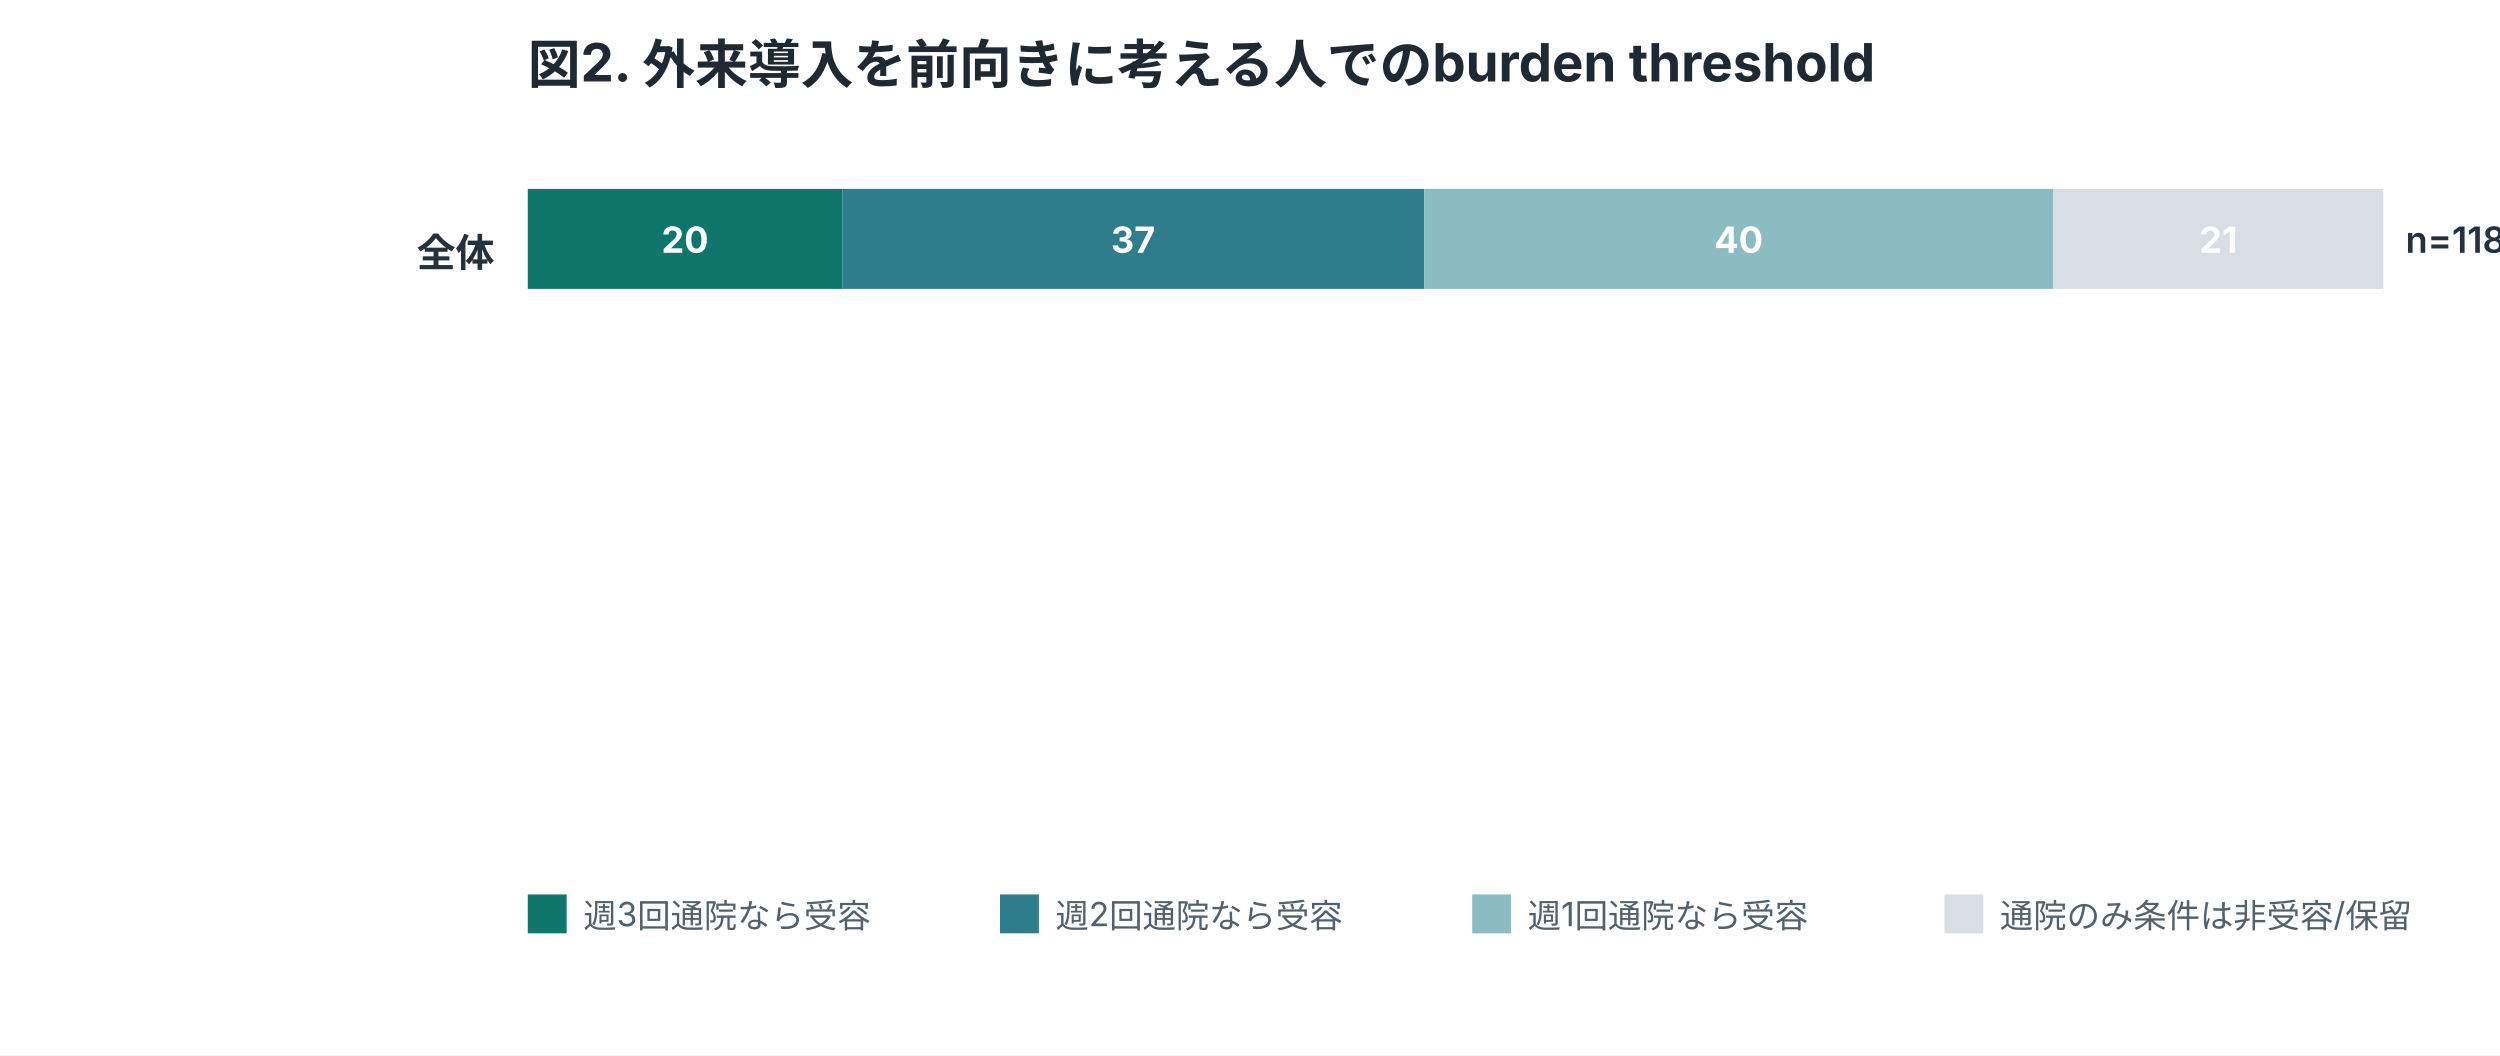
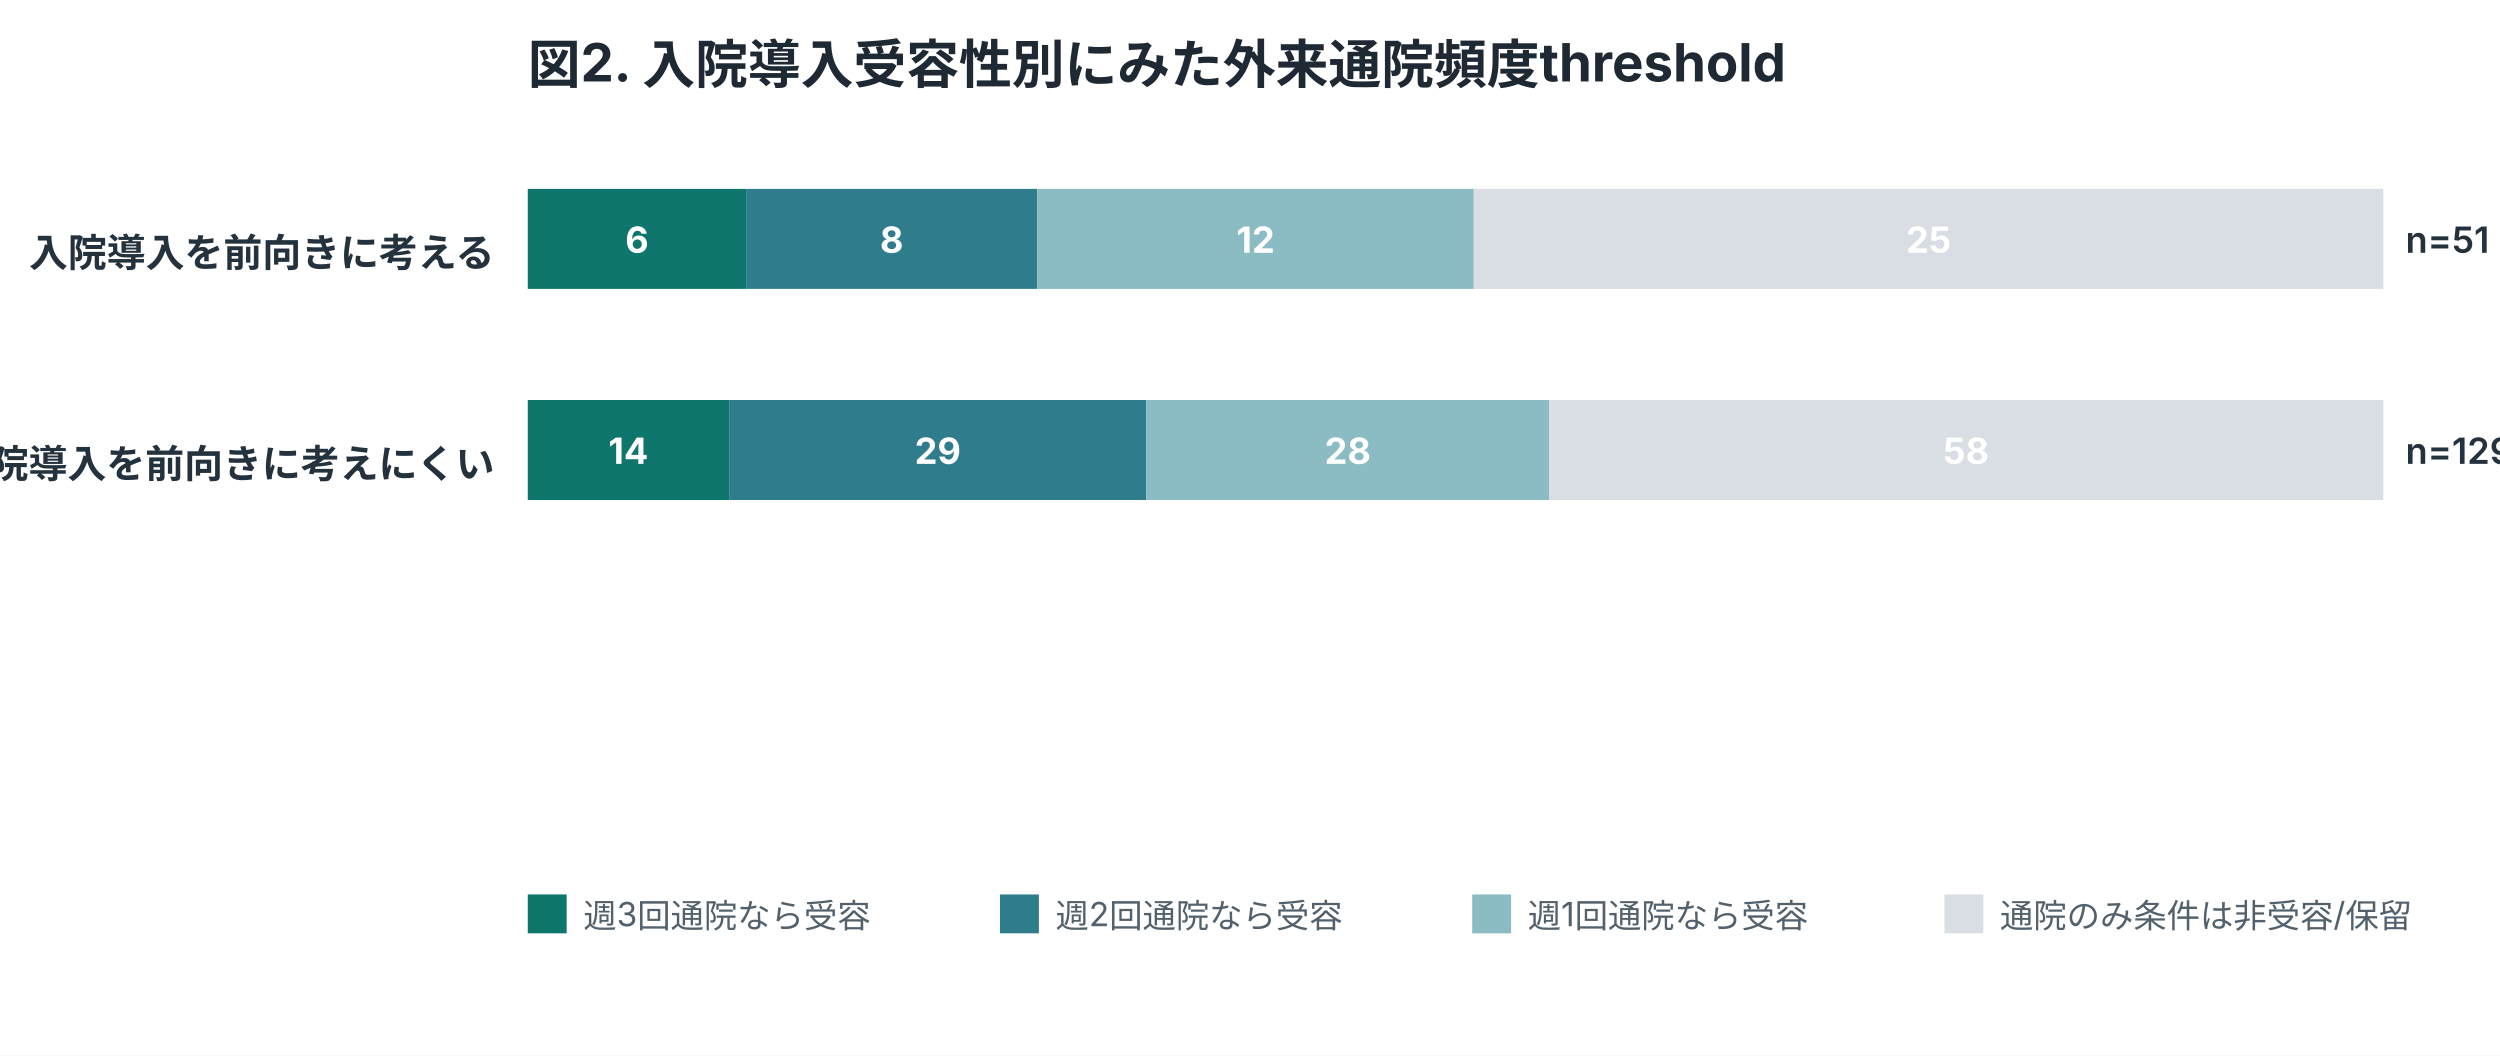
<svg xmlns="http://www.w3.org/2000/svg" width="900" height="380" viewBox="0 0 900 380" role="img">
  <style>
.title{font:700 19px -apple-system,BlinkMacSystemFont,"Segoe UI",sans-serif;fill:#1f2933}
.label{font:600 14px -apple-system,BlinkMacSystemFont,"Segoe UI",sans-serif;fill:#24323d}
.num{font:600 13px -apple-system,BlinkMacSystemFont,"Segoe UI",sans-serif;fill:#24323d}
.axis,.legend,.note{font:12px -apple-system,BlinkMacSystemFont,"Segoe UI",sans-serif;fill:#52616b}
.inside{font:700 13px -apple-system,BlinkMacSystemFont,"Segoe UI",sans-serif;fill:white}
.big{font:700 34px -apple-system,BlinkMacSystemFont,"Segoe UI",sans-serif;fill:#1f2933}
</style>
  <rect width="100%" height="100%" fill="white" />
-   <text x="190" y="30" class="title">図2. 外来導入を前向きに考える人でのburden threshold</text>
-   <text x="178" y="96" text-anchor="end" class="label">全体</text>
-   <rect x="190.0" y="68" width="113.2" height="36" fill="#0f766e" />
-   <text x="246.6" y="91" text-anchor="middle" class="inside">20</text>
-   <rect x="303.2" y="68" width="209.5" height="36" fill="#2f7d8c" />
-   <text x="407.9" y="91" text-anchor="middle" class="inside">37</text>
-   <rect x="512.7" y="68" width="226.4" height="36" fill="#8bbbc3" />
-   <text x="625.9" y="91" text-anchor="middle" class="inside">40</text>
-   <rect x="739.1" y="68" width="118.9" height="36" fill="#d8dee4" />
-   <text x="798.6" y="91" text-anchor="middle" class="inside">21</text>
-   <text x="866" y="91" class="num">n=118</text>
+   <text x="190" y="30" class="title">図2. 入院導入受容性別にみた外来通院頻度threshold</text>
+   <text x="178" y="96" text-anchor="end" class="label">入院導入を前向きに考える</text>
+   <rect x="190.0" y="68" width="78.6" height="36" fill="#0f766e" />
+   <text x="229.3" y="91" text-anchor="middle" class="inside">6</text>
+   <rect x="268.6" y="68" width="104.8" height="36" fill="#2f7d8c" />
+   <text x="321.0" y="91" text-anchor="middle" class="inside">8</text>
+   <rect x="373.4" y="68" width="157.2" height="36" fill="#8bbbc3" />
+   <text x="452.0" y="91" text-anchor="middle" class="inside">12</text>
+   <rect x="530.5" y="68" width="327.5" height="36" fill="#d8dee4" />
+   <text x="694.3" y="91" text-anchor="middle" class="inside">25</text>
+   <text x="866" y="91" class="num">n=51</text>
+   <text x="178" y="172" text-anchor="end" class="label">入院導入を前向きに考えにくい</text>
+   <rect x="190.0" y="144" width="72.5" height="36" fill="#0f766e" />
+   <text x="226.2" y="167" text-anchor="middle" class="inside">14</text>
+   <rect x="262.5" y="144" width="150.2" height="36" fill="#2f7d8c" />
+   <text x="337.6" y="167" text-anchor="middle" class="inside">29</text>
+   <rect x="412.7" y="144" width="145.0" height="36" fill="#8bbbc3" />
+   <text x="485.2" y="167" text-anchor="middle" class="inside">28</text>
+   <rect x="557.7" y="144" width="300.3" height="36" fill="#d8dee4" />
+   <text x="707.8" y="167" text-anchor="middle" class="inside">58</text>
+   <text x="866" y="167" class="num">n=129</text>
  <rect x="190" y="322" width="14" height="14" fill="#0f766e" />
  <text x="210" y="334" class="legend">週3回通院なら受容</text>
  <rect x="360" y="322" width="14" height="14" fill="#2f7d8c" />
  <text x="380" y="334" class="legend">週2回通院なら受容</text>
  <rect x="530" y="322" width="14" height="14" fill="#8bbbc3" />
  <text x="550" y="334" class="legend">週1回通院なら受容</text>
  <rect x="700" y="322" width="14" height="14" fill="#d8dee4" />
  <text x="720" y="334" class="legend">通院のみ条件は非受容/保留</text>
</svg>
